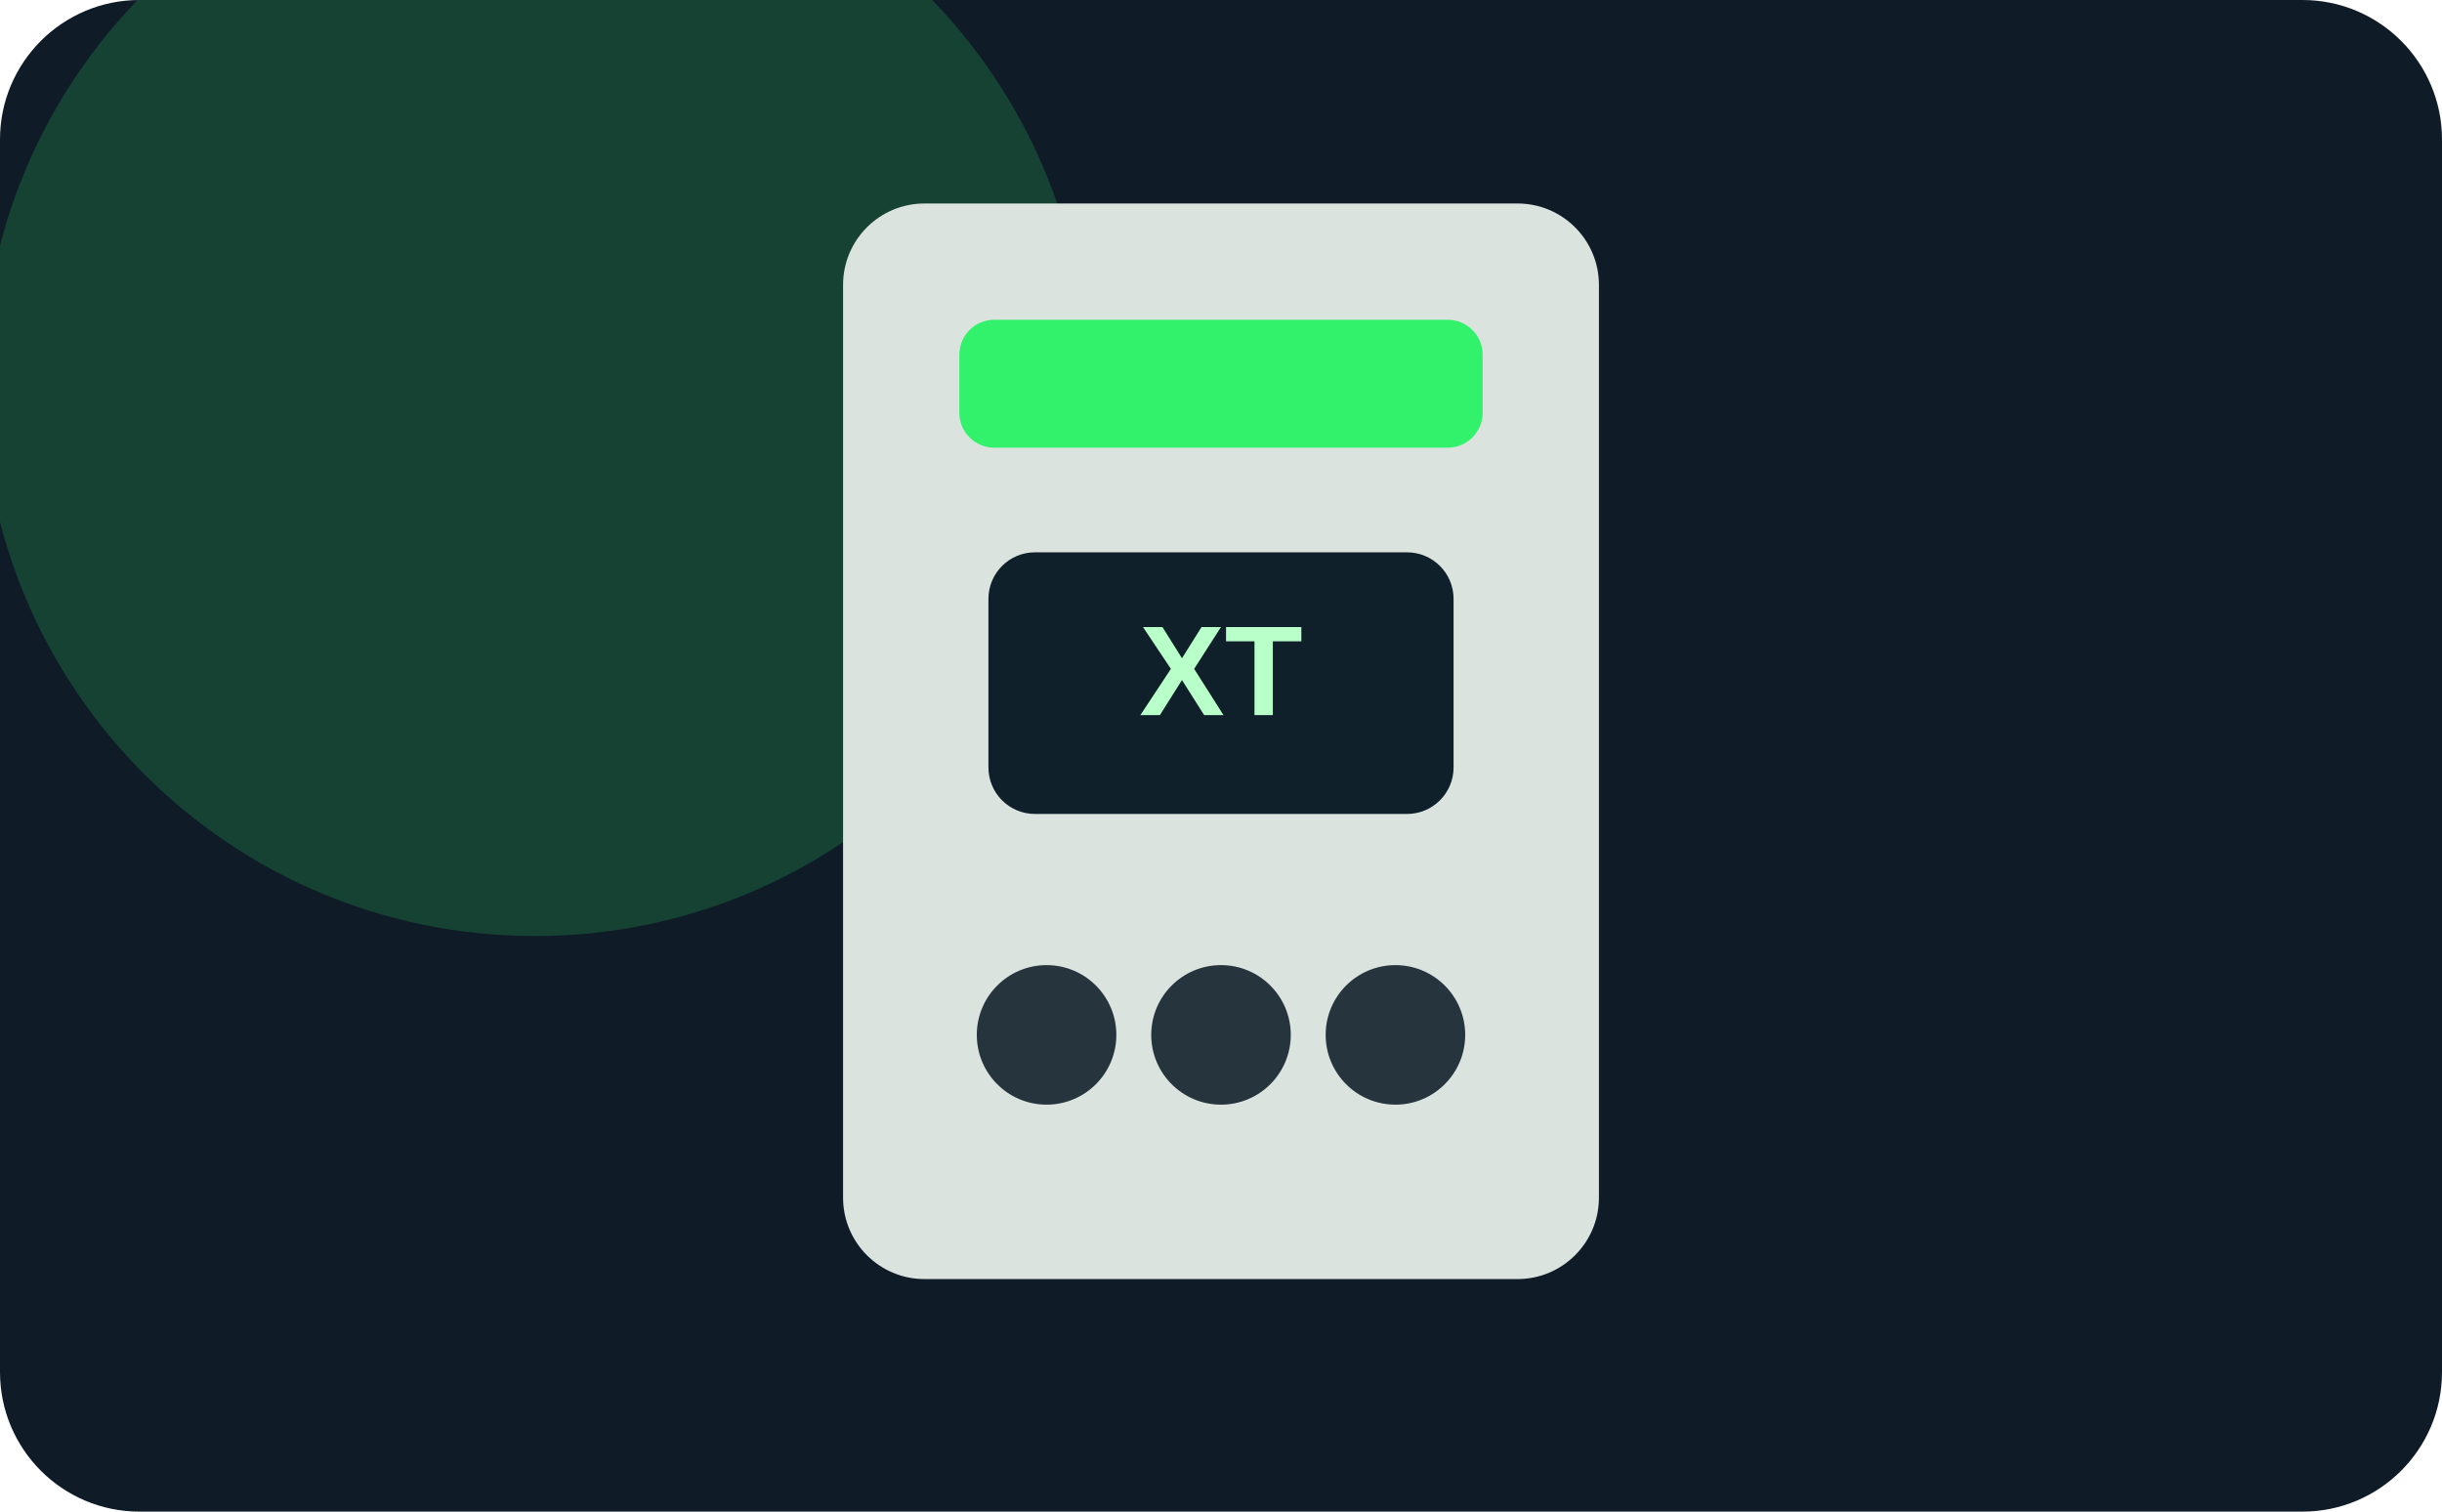
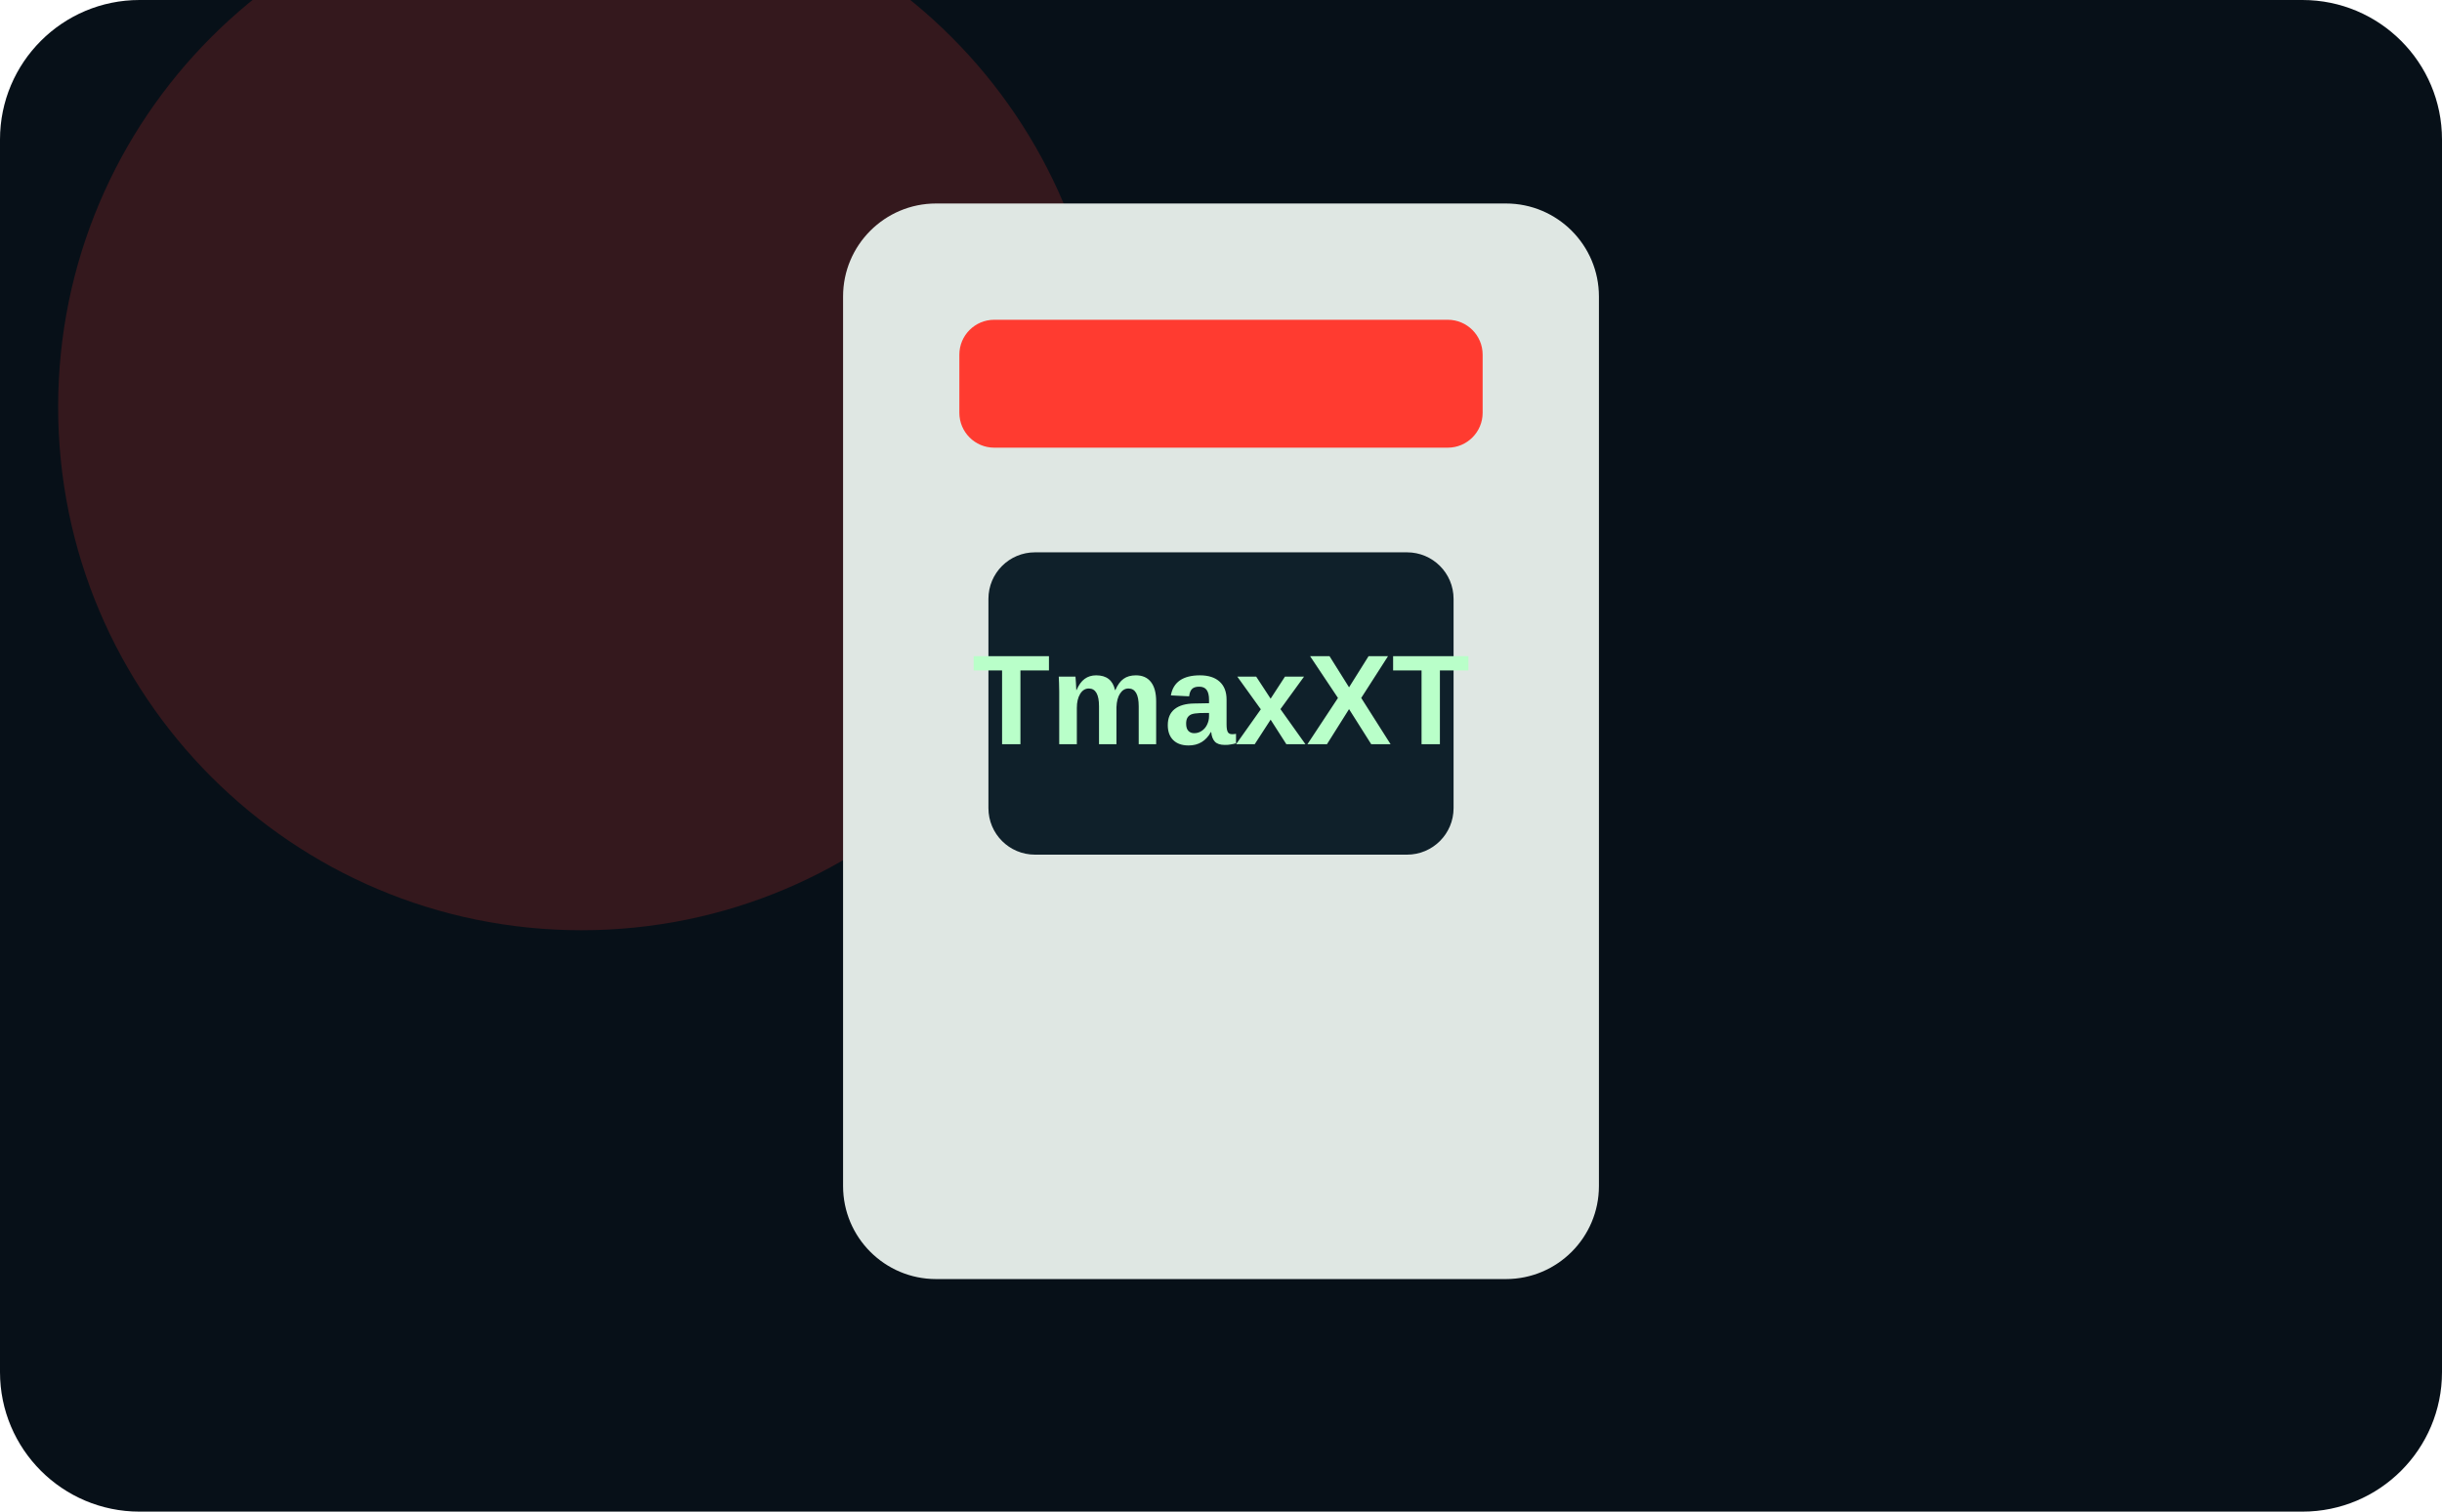
- <svg xmlns="http://www.w3.org/2000/svg" width="420" height="260" viewBox="0 0 420 260">
-   <rect width="420" height="260" rx="24" fill="#0f1b27" />
-   <circle cx="92" cy="66" r="95" fill="#31f26a" opacity=".18" />
-   <rect x="145" y="35" width="130" height="185" rx="14" fill="#dbe3df" />
-   <rect x="165" y="55" width="90" height="22" rx="6" fill="#31f26a" />
-   <rect x="170" y="95" width="80" height="45" rx="8" fill="#10202a" />
-   <text x="210" y="123" fill="#b9ffc9" font-family="Arial" font-size="22" font-weight="700" text-anchor="middle">XT</text>
-   <circle cx="180" cy="178" r="12" fill="#26343d" />
-   <circle cx="210" cy="178" r="12" fill="#26343d" />
-   <circle cx="240" cy="178" r="12" fill="#26343d" />
+ <svg xmlns="http://www.w3.org/2000/svg" width="420" height="260">
+   <rect width="420" height="260" rx="24" fill="#071018" />
+   <circle cx="100" cy="70" r="90" fill="#ff3b30" opacity=".18" />
+   <rect x="145" y="35" width="130" height="185" rx="16" fill="#dfe7e3" />
+   <rect x="165" y="55" width="90" height="22" rx="6" fill="#ff3b30" />
+   <rect x="170" y="95" width="80" height="52" rx="8" fill="#0f202a" />
+   <text x="210" y="128" fill="#b9ffc9" font-family="Arial" font-size="22" font-weight="700" text-anchor="middle">TmaxXT</text>
</svg>
